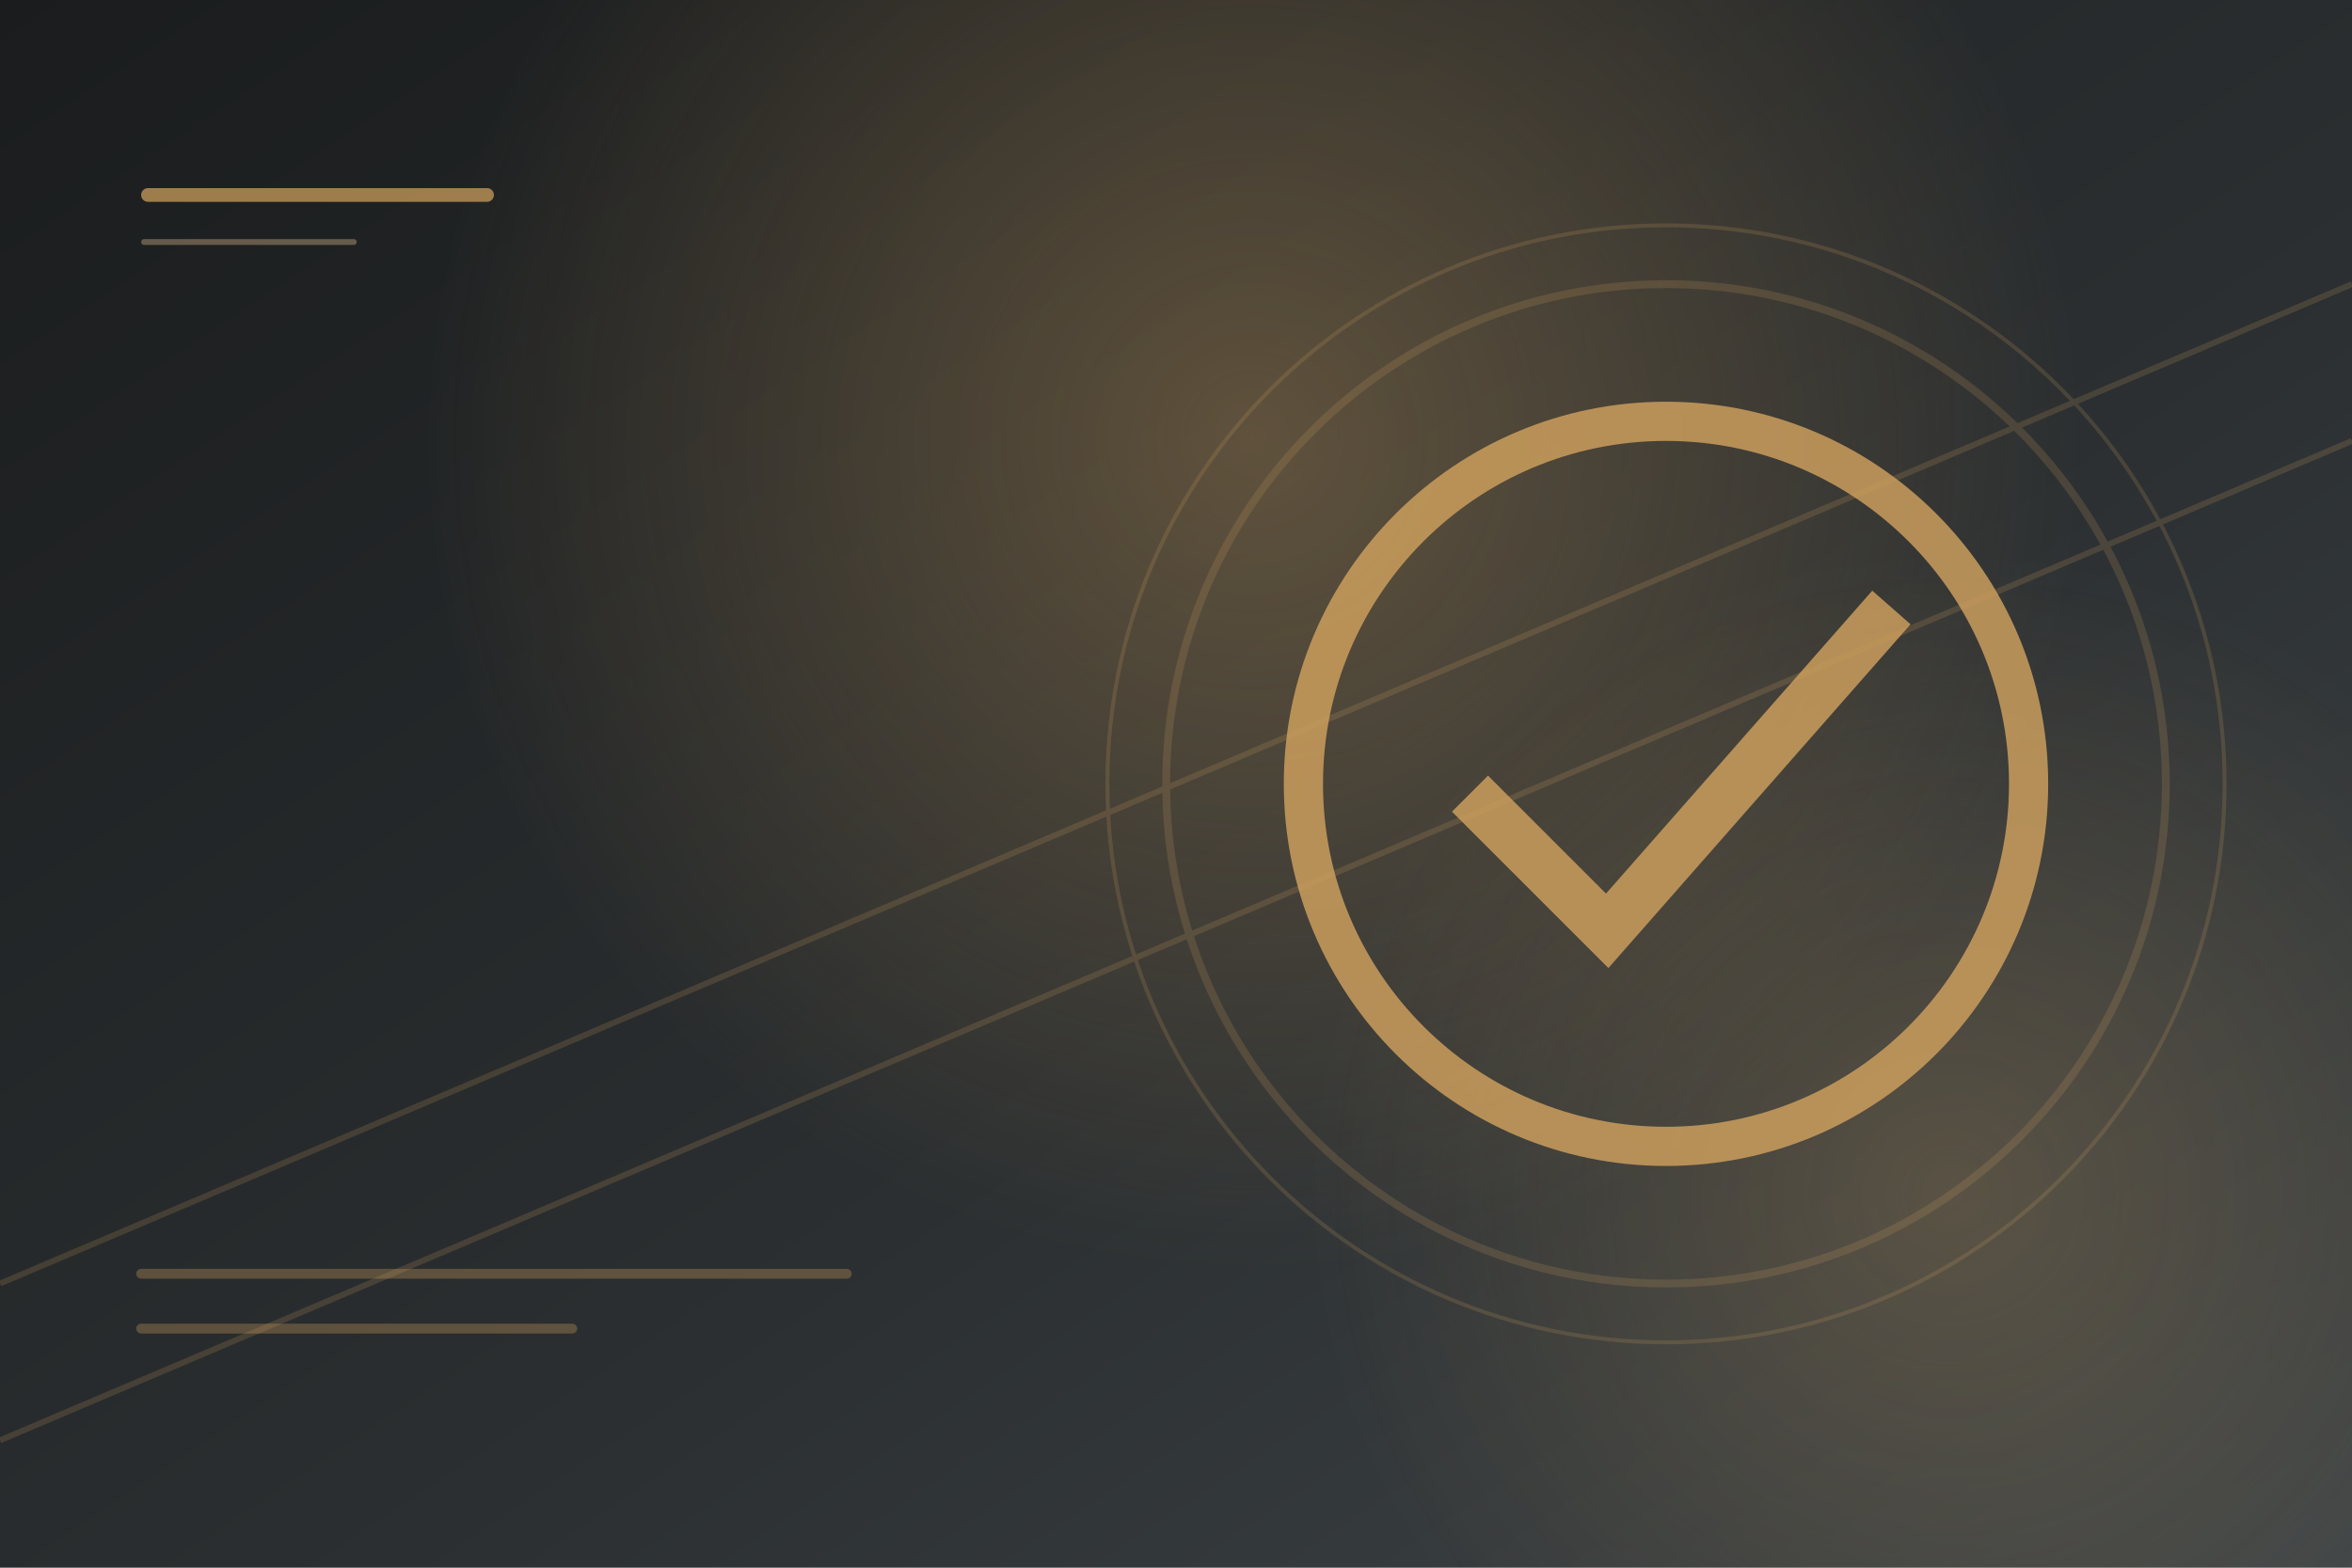
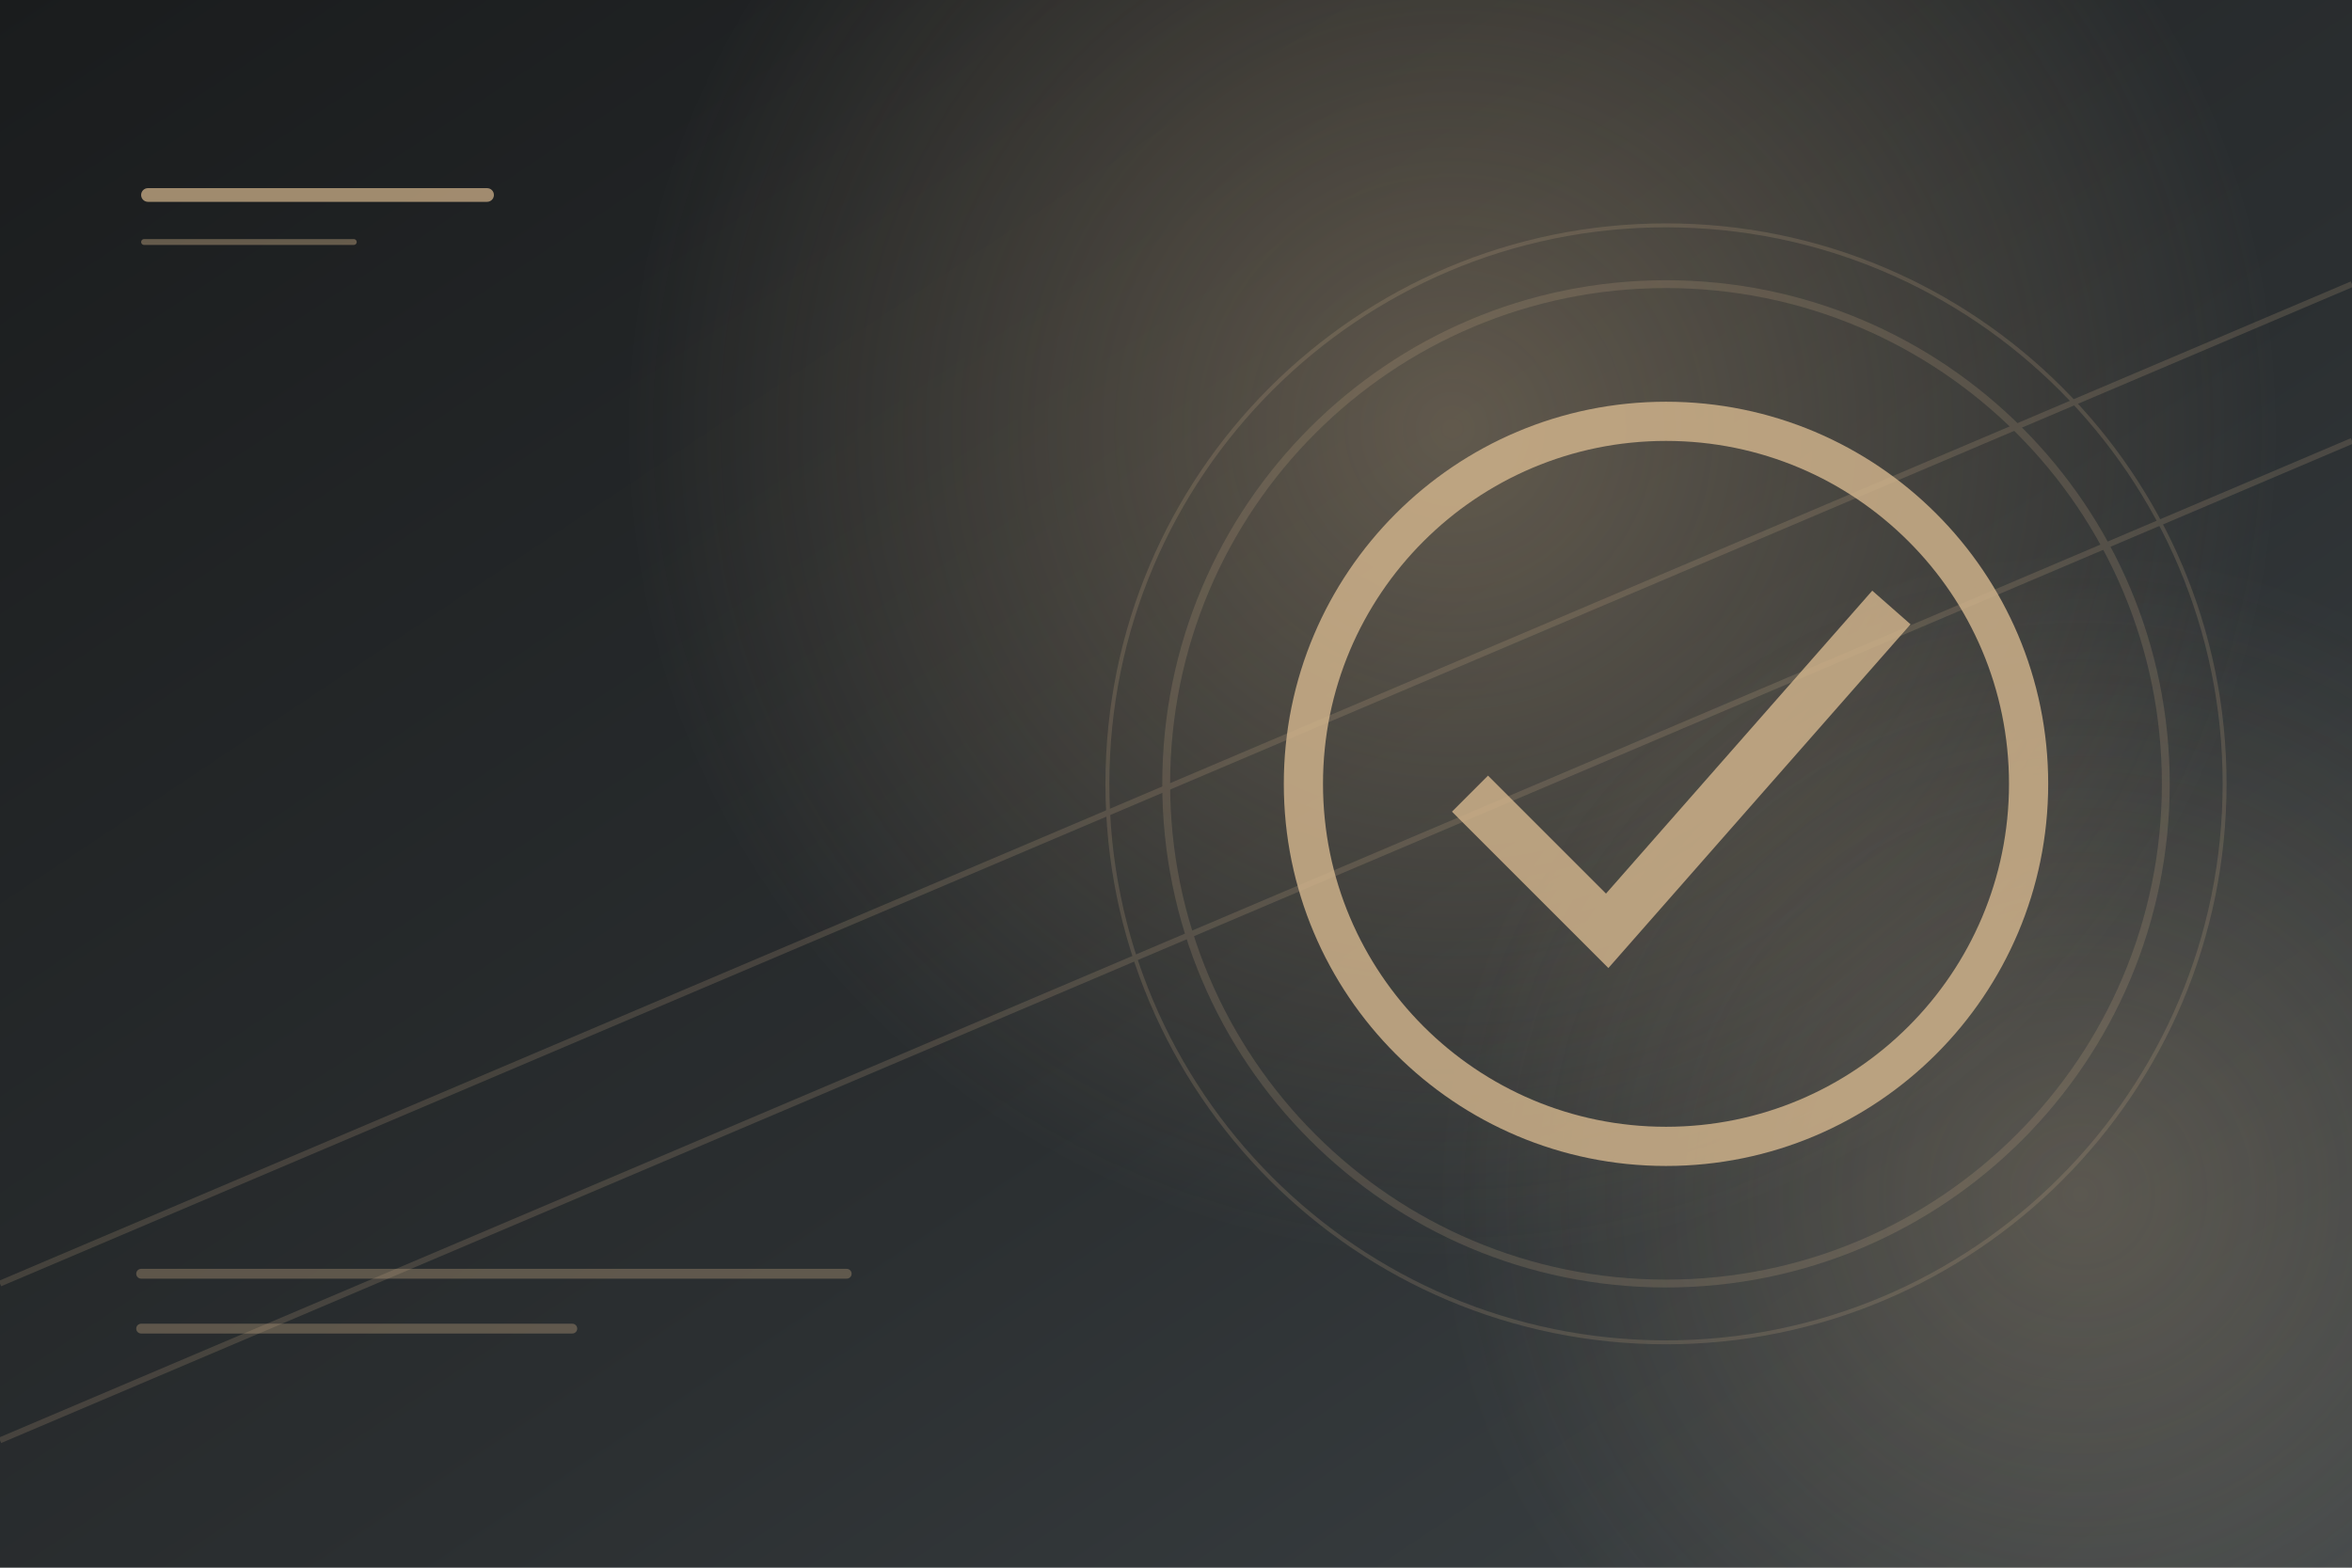
<svg xmlns="http://www.w3.org/2000/svg" width="1200" height="800" viewBox="0 0 1200 800" preserveAspectRatio="xMidYMid meet" role="img" aria-labelledby="title desc">
  <defs>
    <linearGradient id="bg" x1="0" y1="0" x2="1" y2="1">
      <stop stop-color="#1a1c1d" />
      <stop offset=".58" stop-color="#2b2f31" />
      <stop offset="1" stop-color="#3e4447" />
    </linearGradient>
    <radialGradient id="glow">
-       <stop stop-color="#d0a15e" stop-opacity=".34" />
-       <stop offset="1" stop-color="#d0a15e" stop-opacity="0" />
+       <stop stop-color="#d2b48c" stop-opacity=".34" />
+       <stop offset="1" stop-color="#d2b48c" stop-opacity="0" />
    </radialGradient>
  </defs>
  <rect width="1200" height="800" fill="url(#bg)" />
-   <circle cx="639" cy="225" r="420" fill="url(#glow)" />
-   <circle cx="996" cy="610" r="330" fill="url(#glow)" opacity=".7" />
-   <g fill="none" stroke="#d0a15e" opacity=".18">
+   <circle cx="741" cy="220" r="420" fill="url(#glow)" />
+   <circle cx="1062" cy="610" r="330" fill="url(#glow)" opacity=".7" />
+   <g fill="none" stroke="#d2b48c" opacity=".18">
    <path d="M0 655 1200 145M0 735 1200 225" stroke-width="3" />
    <circle cx="850" cy="400" r="255" stroke-width="4" />
    <circle cx="850" cy="400" r="285" stroke-width="2" />
  </g>
-   <g color="#d0a15e" opacity=".82">
+   <g color="#d2b48c" opacity=".82">
    <circle cx="850" cy="400" r="185" fill="none" stroke="currentColor" stroke-width="20" />
    <path d="m750 405 70 70 145-165" fill="none" stroke="currentColor" stroke-width="26" />
  </g>
-   <rect x="72" y="96" width="180" height="7" rx="3.5" fill="#d0a15e" opacity=".72" />
+   <rect x="72" y="96" width="180" height="7" rx="3.5" fill="#d2b48c" opacity=".72" />
  <rect x="72" y="122" width="110" height="3" rx="1.5" fill="#d2b48c" opacity=".4" />
-   <path d="M72 650h360M72 678h220" stroke="#d0a15e" stroke-width="5" stroke-linecap="round" opacity=".32" />
+   <path d="M72 650h360M72 678h220" stroke="#d2b48c" stroke-width="5" stroke-linecap="round" opacity=".32" />
</svg>
